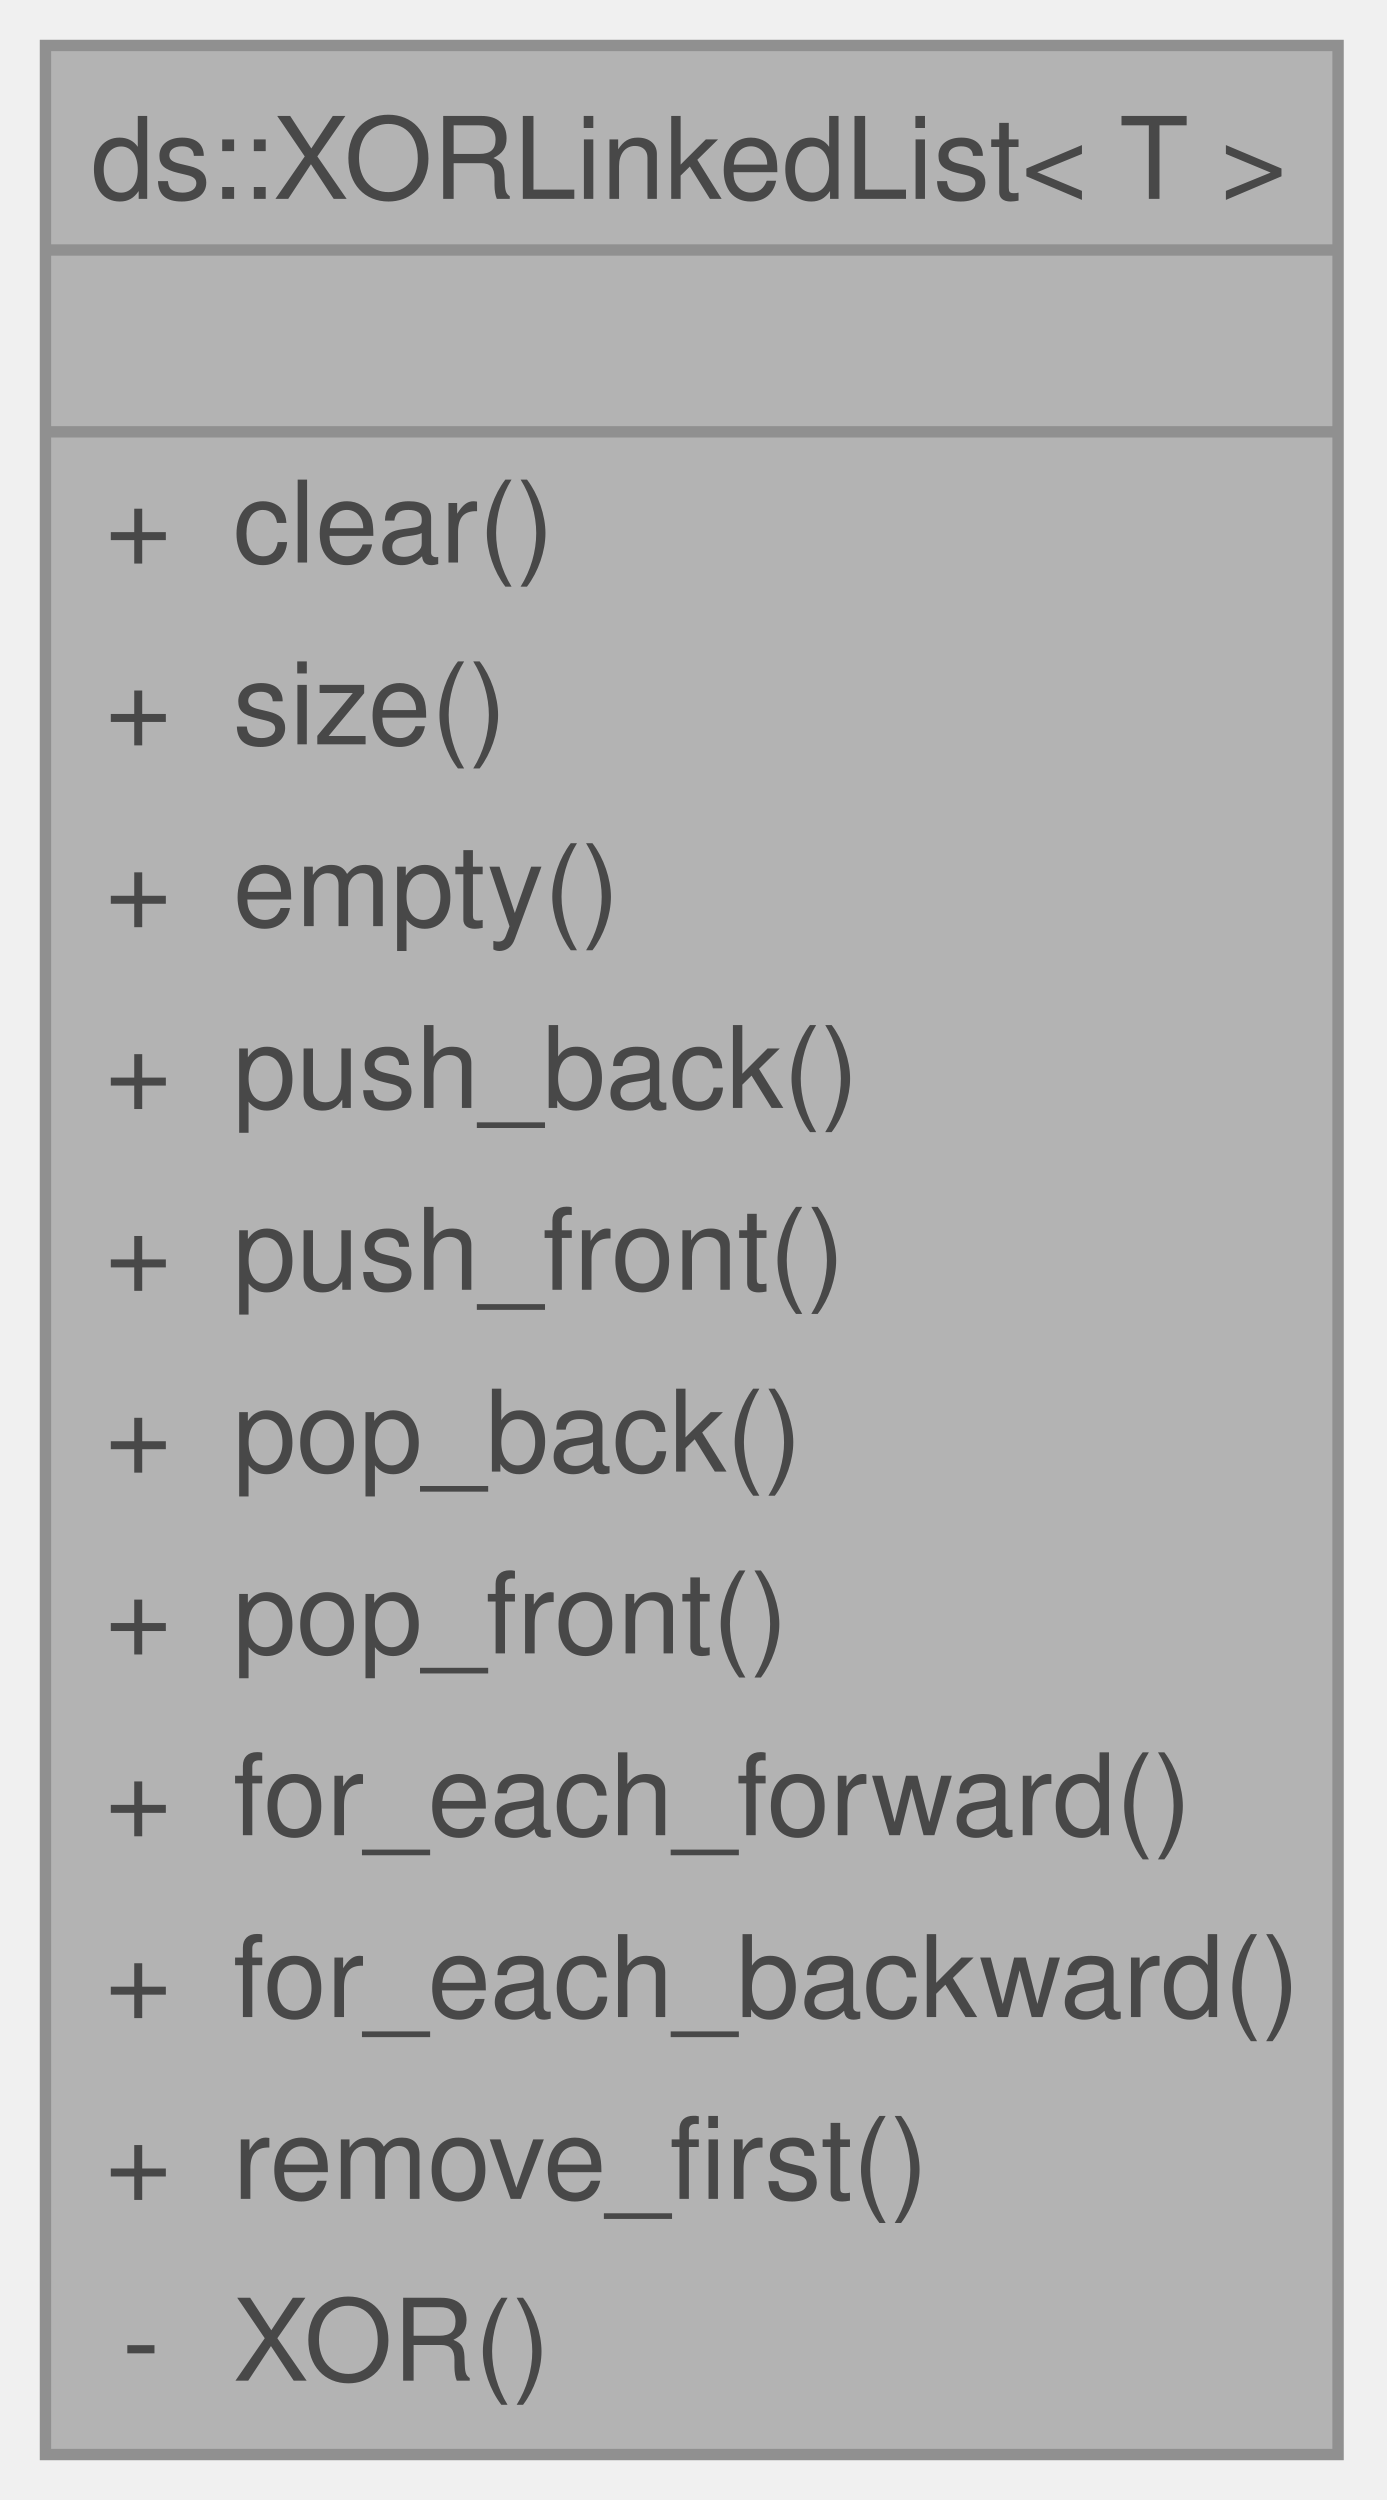
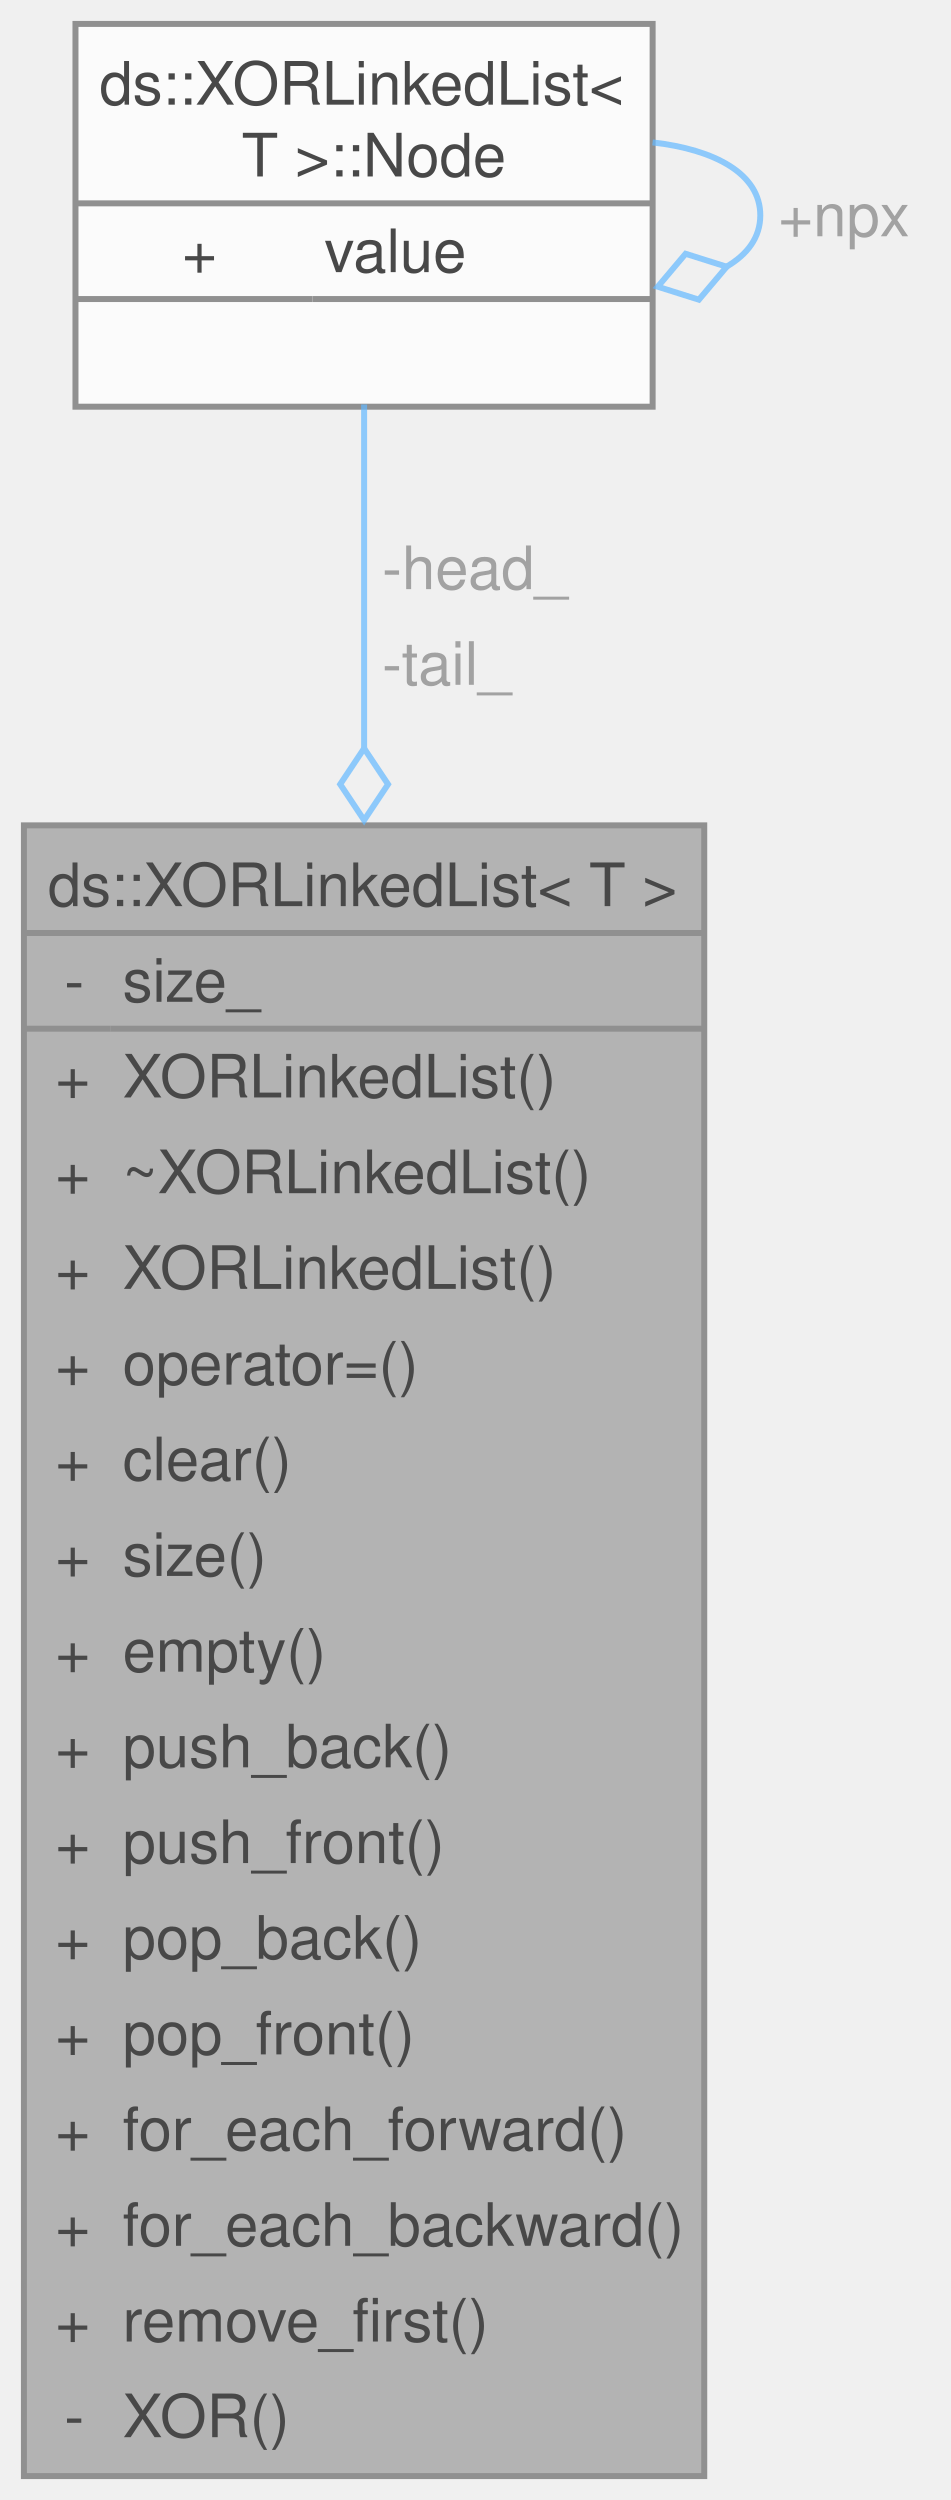
- <svg xmlns="http://www.w3.org/2000/svg" xmlns:xlink="http://www.w3.org/1999/xlink" width="122pt" height="220pt" viewBox="0.00 0.00 122.00 220.00">
+ <svg xmlns="http://www.w3.org/2000/svg" xmlns:xlink="http://www.w3.org/1999/xlink" width="159pt" height="418pt" viewBox="0.00 0.00 159.00 418.00">
  <svg id="main" version="1.1" xml:space="preserve">
    <style type="text/css">
.node, .edge {opacity: 0.7;}
.node.selected, .edge.selected {opacity: 1;}
.edge:hover path { stroke: red; }
.edge:hover polygon { stroke: red; fill: red; }
</style>
    <svg id="graph" class="graph">
-       <g id="graph0" class="graph" transform="scale(1 1) rotate(0) translate(4 216)">
+       <g id="graph0" class="graph" transform="scale(1 1) rotate(0) translate(4 414)">
        <g id="Node000001" class="node">
          <g id="a_Node000001">
            <a xlink:title=" ">
-               <polygon fill="#999999" stroke="none" points="113.75,-212 0,-212 0,0 113.75,0 113.75,-212" />
-               <text xml:space="preserve" text-anchor="start" x="4" y="-198.5" font-family="Helvetica,sans-Serif" font-size="10.00">ds::XORLinkedList&lt; T &gt;</text>
-               <text xml:space="preserve" text-anchor="start" x="55.38" y="-182.5" font-family="Helvetica,sans-Serif" font-size="10.00"> </text>
+               <polygon fill="#999999" stroke="none" points="113.75,-276 0,-276 0,0 113.75,0 113.75,-276" />
+               <text xml:space="preserve" text-anchor="start" x="4" y="-262.5" font-family="Helvetica,sans-Serif" font-size="10.00">ds::XORLinkedList&lt; T &gt;</text>
+               <text xml:space="preserve" text-anchor="start" x="6.75" y="-246.5" font-family="Helvetica,sans-Serif" font-size="10.00">-</text>
+               <text xml:space="preserve" text-anchor="start" x="16.5" y="-246.5" font-family="Helvetica,sans-Serif" font-size="10.00">size_</text>
+               <text xml:space="preserve" text-anchor="start" x="5.25" y="-230.5" font-family="Helvetica,sans-Serif" font-size="10.00">+</text>
+               <text xml:space="preserve" text-anchor="start" x="16.5" y="-230.5" font-family="Helvetica,sans-Serif" font-size="10.00">XORLinkedList()</text>
+               <text xml:space="preserve" text-anchor="start" x="5.25" y="-214.5" font-family="Helvetica,sans-Serif" font-size="10.00">+</text>
+               <text xml:space="preserve" text-anchor="start" x="16.5" y="-214.5" font-family="Helvetica,sans-Serif" font-size="10.00">~XORLinkedList()</text>
+               <text xml:space="preserve" text-anchor="start" x="5.25" y="-198.5" font-family="Helvetica,sans-Serif" font-size="10.00">+</text>
+               <text xml:space="preserve" text-anchor="start" x="16.5" y="-198.5" font-family="Helvetica,sans-Serif" font-size="10.00">XORLinkedList()</text>
+               <text xml:space="preserve" text-anchor="start" x="5.25" y="-182.5" font-family="Helvetica,sans-Serif" font-size="10.00">+</text>
+               <text xml:space="preserve" text-anchor="start" x="16.5" y="-182.5" font-family="Helvetica,sans-Serif" font-size="10.00">operator=()</text>
              <text xml:space="preserve" text-anchor="start" x="5.25" y="-166.5" font-family="Helvetica,sans-Serif" font-size="10.00">+</text>
              <text xml:space="preserve" text-anchor="start" x="16.5" y="-166.5" font-family="Helvetica,sans-Serif" font-size="10.00">clear()</text>
              <text xml:space="preserve" text-anchor="start" x="5.25" y="-150.5" font-family="Helvetica,sans-Serif" font-size="10.00">+</text>
              <text xml:space="preserve" text-anchor="start" x="16.5" y="-150.5" font-family="Helvetica,sans-Serif" font-size="10.00">size()</text>
              <text xml:space="preserve" text-anchor="start" x="5.25" y="-134.5" font-family="Helvetica,sans-Serif" font-size="10.00">+</text>
              <text xml:space="preserve" text-anchor="start" x="16.5" y="-134.5" font-family="Helvetica,sans-Serif" font-size="10.00">empty()</text>
              <text xml:space="preserve" text-anchor="start" x="5.25" y="-118.5" font-family="Helvetica,sans-Serif" font-size="10.00">+</text>
              <text xml:space="preserve" text-anchor="start" x="16.5" y="-118.5" font-family="Helvetica,sans-Serif" font-size="10.00">push_back()</text>
              <text xml:space="preserve" text-anchor="start" x="5.25" y="-102.5" font-family="Helvetica,sans-Serif" font-size="10.00">+</text>
              <text xml:space="preserve" text-anchor="start" x="16.5" y="-102.5" font-family="Helvetica,sans-Serif" font-size="10.00">push_front()</text>
              <text xml:space="preserve" text-anchor="start" x="5.25" y="-86.5" font-family="Helvetica,sans-Serif" font-size="10.00">+</text>
              <text xml:space="preserve" text-anchor="start" x="16.5" y="-86.5" font-family="Helvetica,sans-Serif" font-size="10.00">pop_back()</text>
              <text xml:space="preserve" text-anchor="start" x="5.25" y="-70.5" font-family="Helvetica,sans-Serif" font-size="10.00">+</text>
              <text xml:space="preserve" text-anchor="start" x="16.5" y="-70.5" font-family="Helvetica,sans-Serif" font-size="10.00">pop_front()</text>
              <text xml:space="preserve" text-anchor="start" x="5.25" y="-54.5" font-family="Helvetica,sans-Serif" font-size="10.00">+</text>
              <text xml:space="preserve" text-anchor="start" x="16.5" y="-54.5" font-family="Helvetica,sans-Serif" font-size="10.00">for_each_forward()</text>
              <text xml:space="preserve" text-anchor="start" x="5.25" y="-38.5" font-family="Helvetica,sans-Serif" font-size="10.00">+</text>
              <text xml:space="preserve" text-anchor="start" x="16.5" y="-38.5" font-family="Helvetica,sans-Serif" font-size="10.00">for_each_backward()</text>
              <text xml:space="preserve" text-anchor="start" x="5.25" y="-22.5" font-family="Helvetica,sans-Serif" font-size="10.00">+</text>
              <text xml:space="preserve" text-anchor="start" x="16.5" y="-22.5" font-family="Helvetica,sans-Serif" font-size="10.00">remove_first()</text>
              <text xml:space="preserve" text-anchor="start" x="6.75" y="-6.5" font-family="Helvetica,sans-Serif" font-size="10.00">-</text>
              <text xml:space="preserve" text-anchor="start" x="16.5" y="-6.5" font-family="Helvetica,sans-Serif" font-size="10.00">XOR()</text>
-               <polygon fill="#666666" stroke="#666666" points="0,-194 0,-194 113.75,-194 113.75,-194 0,-194" />
-               <polygon fill="#666666" stroke="#666666" points="0,-178 0,-178 113.75,-178 113.75,-178 0,-178" />
-               <polygon fill="none" stroke="#666666" points="0,0 0,-212 113.75,-212 113.75,0 0,0" />
+               <polygon fill="#666666" stroke="#666666" points="0,-258 0,-258 113.75,-258 113.75,-258 0,-258" />
+               <polygon fill="#666666" stroke="#666666" points="0,-242 0,-242 14.5,-242 14.5,-242 0,-242" />
+               <polygon fill="#666666" stroke="#666666" points="14.5,-242 14.5,-242 113.75,-242 113.75,-242 14.5,-242" />
+               <polygon fill="none" stroke="#666666" points="0,0 0,-276 113.75,-276 113.75,0 0,0" />
            </a>
          </g>
+         </g>
+         <g id="Node000002" class="node">
+           <g id="a_Node000002">
+             <a xlink:href="structds_1_1_x_o_r_linked_list_1_1_node.html" target="_top" xlink:title="İç düğüm yapısı XOR tekniği ile hem önceki hem sonraki işaretçiyi tek alanda tutar.">
+               <polygon fill="white" stroke="none" points="105.12,-410 8.62,-410 8.62,-346 105.12,-346 105.12,-410" />
+               <text xml:space="preserve" text-anchor="start" x="12.62" y="-396.5" font-family="Helvetica,sans-Serif" font-size="10.00">ds::XORLinkedList&lt;</text>
+               <text xml:space="preserve" text-anchor="start" x="33.62" y="-384.5" font-family="Helvetica,sans-Serif" font-size="10.00"> T &gt;::Node</text>
+               <text xml:space="preserve" text-anchor="start" x="26.44" y="-368.5" font-family="Helvetica,sans-Serif" font-size="10.00">+</text>
+               <text xml:space="preserve" text-anchor="start" x="50.25" y="-368.5" font-family="Helvetica,sans-Serif" font-size="10.00">value</text>
+               <text xml:space="preserve" text-anchor="start" x="55.38" y="-352.5" font-family="Helvetica,sans-Serif" font-size="10.00"> </text>
+               <polygon fill="#666666" stroke="#666666" points="8.62,-380 8.62,-380 105.12,-380 105.12,-380 8.62,-380" />
+               <polygon fill="#666666" stroke="#666666" points="8.62,-364 8.62,-364 48.25,-364 48.25,-364 8.62,-364" />
+               <polygon fill="#666666" stroke="#666666" points="48.25,-364 48.25,-364 105.12,-364 105.12,-364 48.25,-364" />
+               <polygon fill="none" stroke="#666666" points="8.62,-346 8.62,-410 105.12,-410 105.12,-346 8.62,-346" />
+             </a>
+           </g>
+         </g>
+         <g id="edge1_Node000001_Node000002" class="edge">
+           <g id="a_edge1_Node000001_Node000002">
+             <a xlink:title=" ">
+               <path fill="none" stroke="#63b8ff" d="M56.88,-346.37C56.88,-330.79 56.88,-310.57 56.88,-288.88" />
+               <polygon fill="none" stroke="#63b8ff" points="56.88,-288.87 52.88,-282.87 56.88,-276.87 60.88,-282.87 56.88,-288.87" />
+             </a>
+           </g>
+           <text xml:space="preserve" text-anchor="start" x="59.88" y="-315.5" font-family="Helvetica,sans-Serif" font-size="10.00" fill="grey">-head_</text>
+           <text xml:space="preserve" text-anchor="start" x="59.88" y="-299.5" font-family="Helvetica,sans-Serif" font-size="10.00" fill="grey">-tail_</text>
+         </g>
+         <g id="edge2_Node000002_Node000002" class="edge">
+           <g id="a_edge2_Node000002_Node000002">
+             <a xlink:title=" ">
+               <path fill="none" stroke="#63b8ff" d="M105.11,-390.19C115.55,-389 123.12,-384.94 123.12,-378 123.12,-374.32 120.99,-371.44 117.42,-369.38" />
+               <polygon fill="none" stroke="#63b8ff" points="117.5,-369.4 110.63,-371.57 105.98,-366.06 112.85,-363.89 117.5,-369.4" />
+             </a>
+           </g>
+           <text xml:space="preserve" text-anchor="start" x="126.12" y="-374.5" font-family="Helvetica,sans-Serif" font-size="10.00" fill="grey">+npx</text>
        </g>
      </g>
    </svg>
  </svg>
  <style type="text/css">

[data-mouse-over-selected='false'] { opacity: 0.7; }
[data-mouse-over-selected='true']  { opacity: 1.0; }

</style>
</svg>
